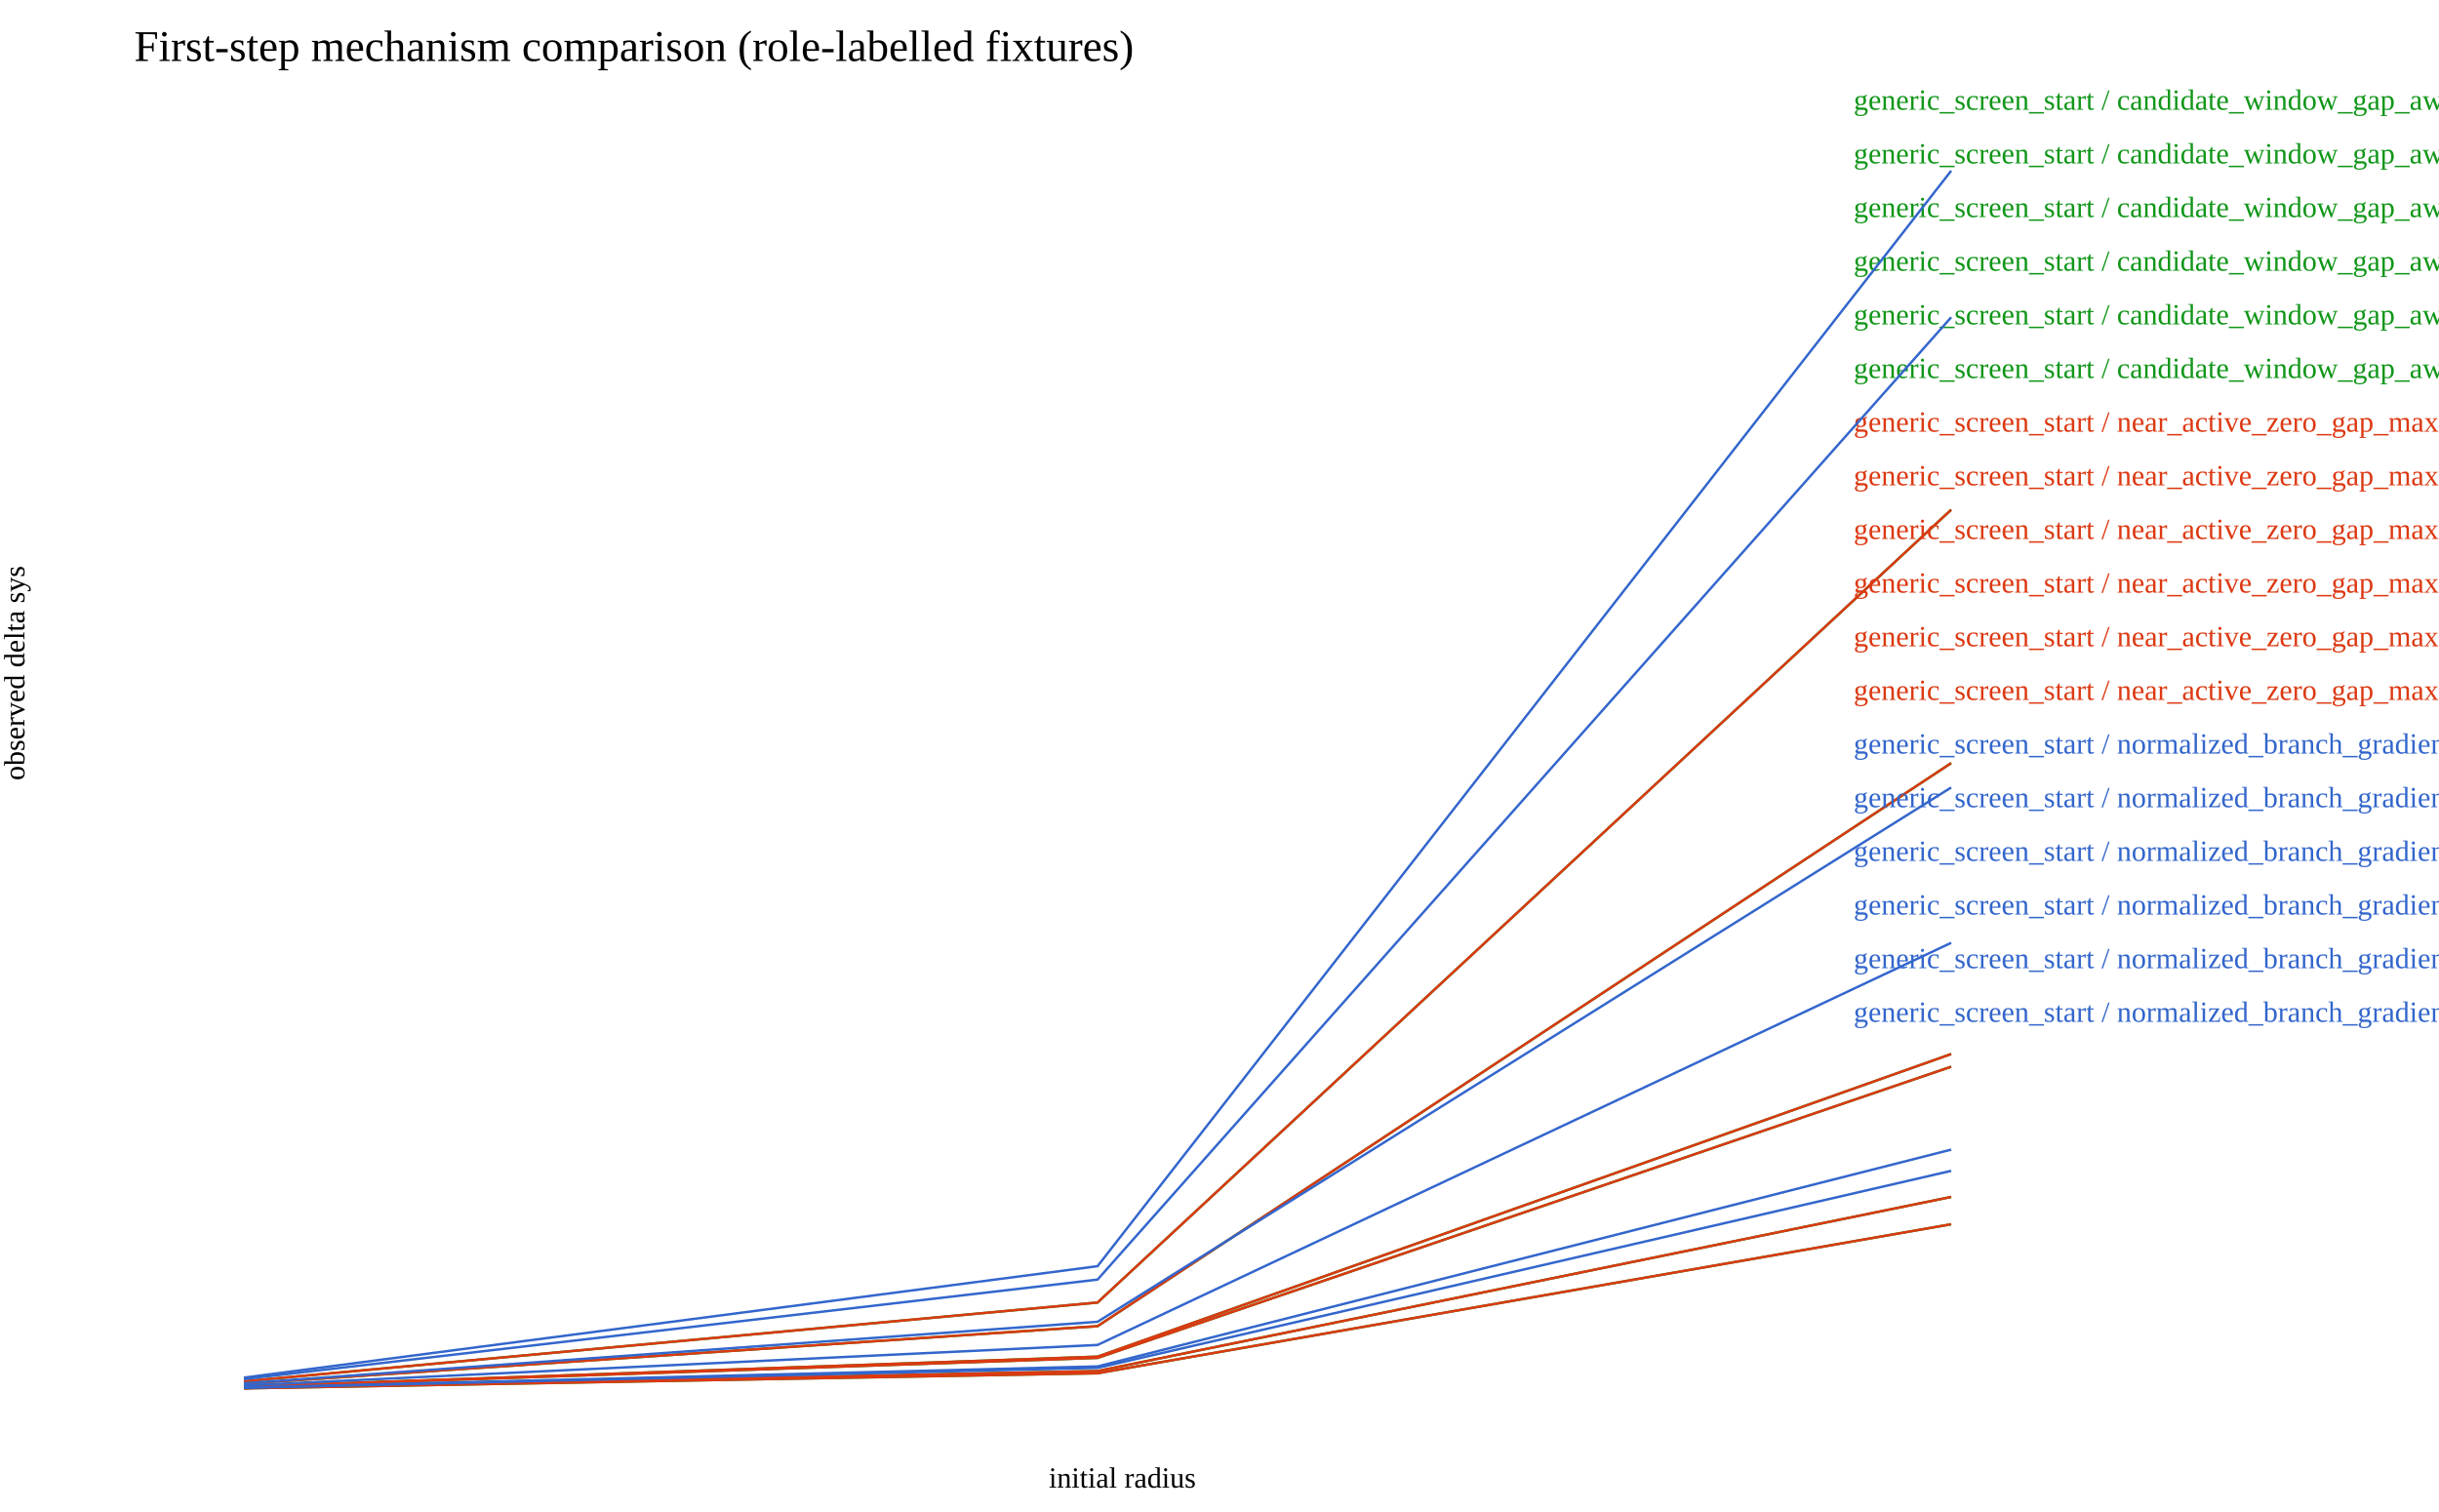
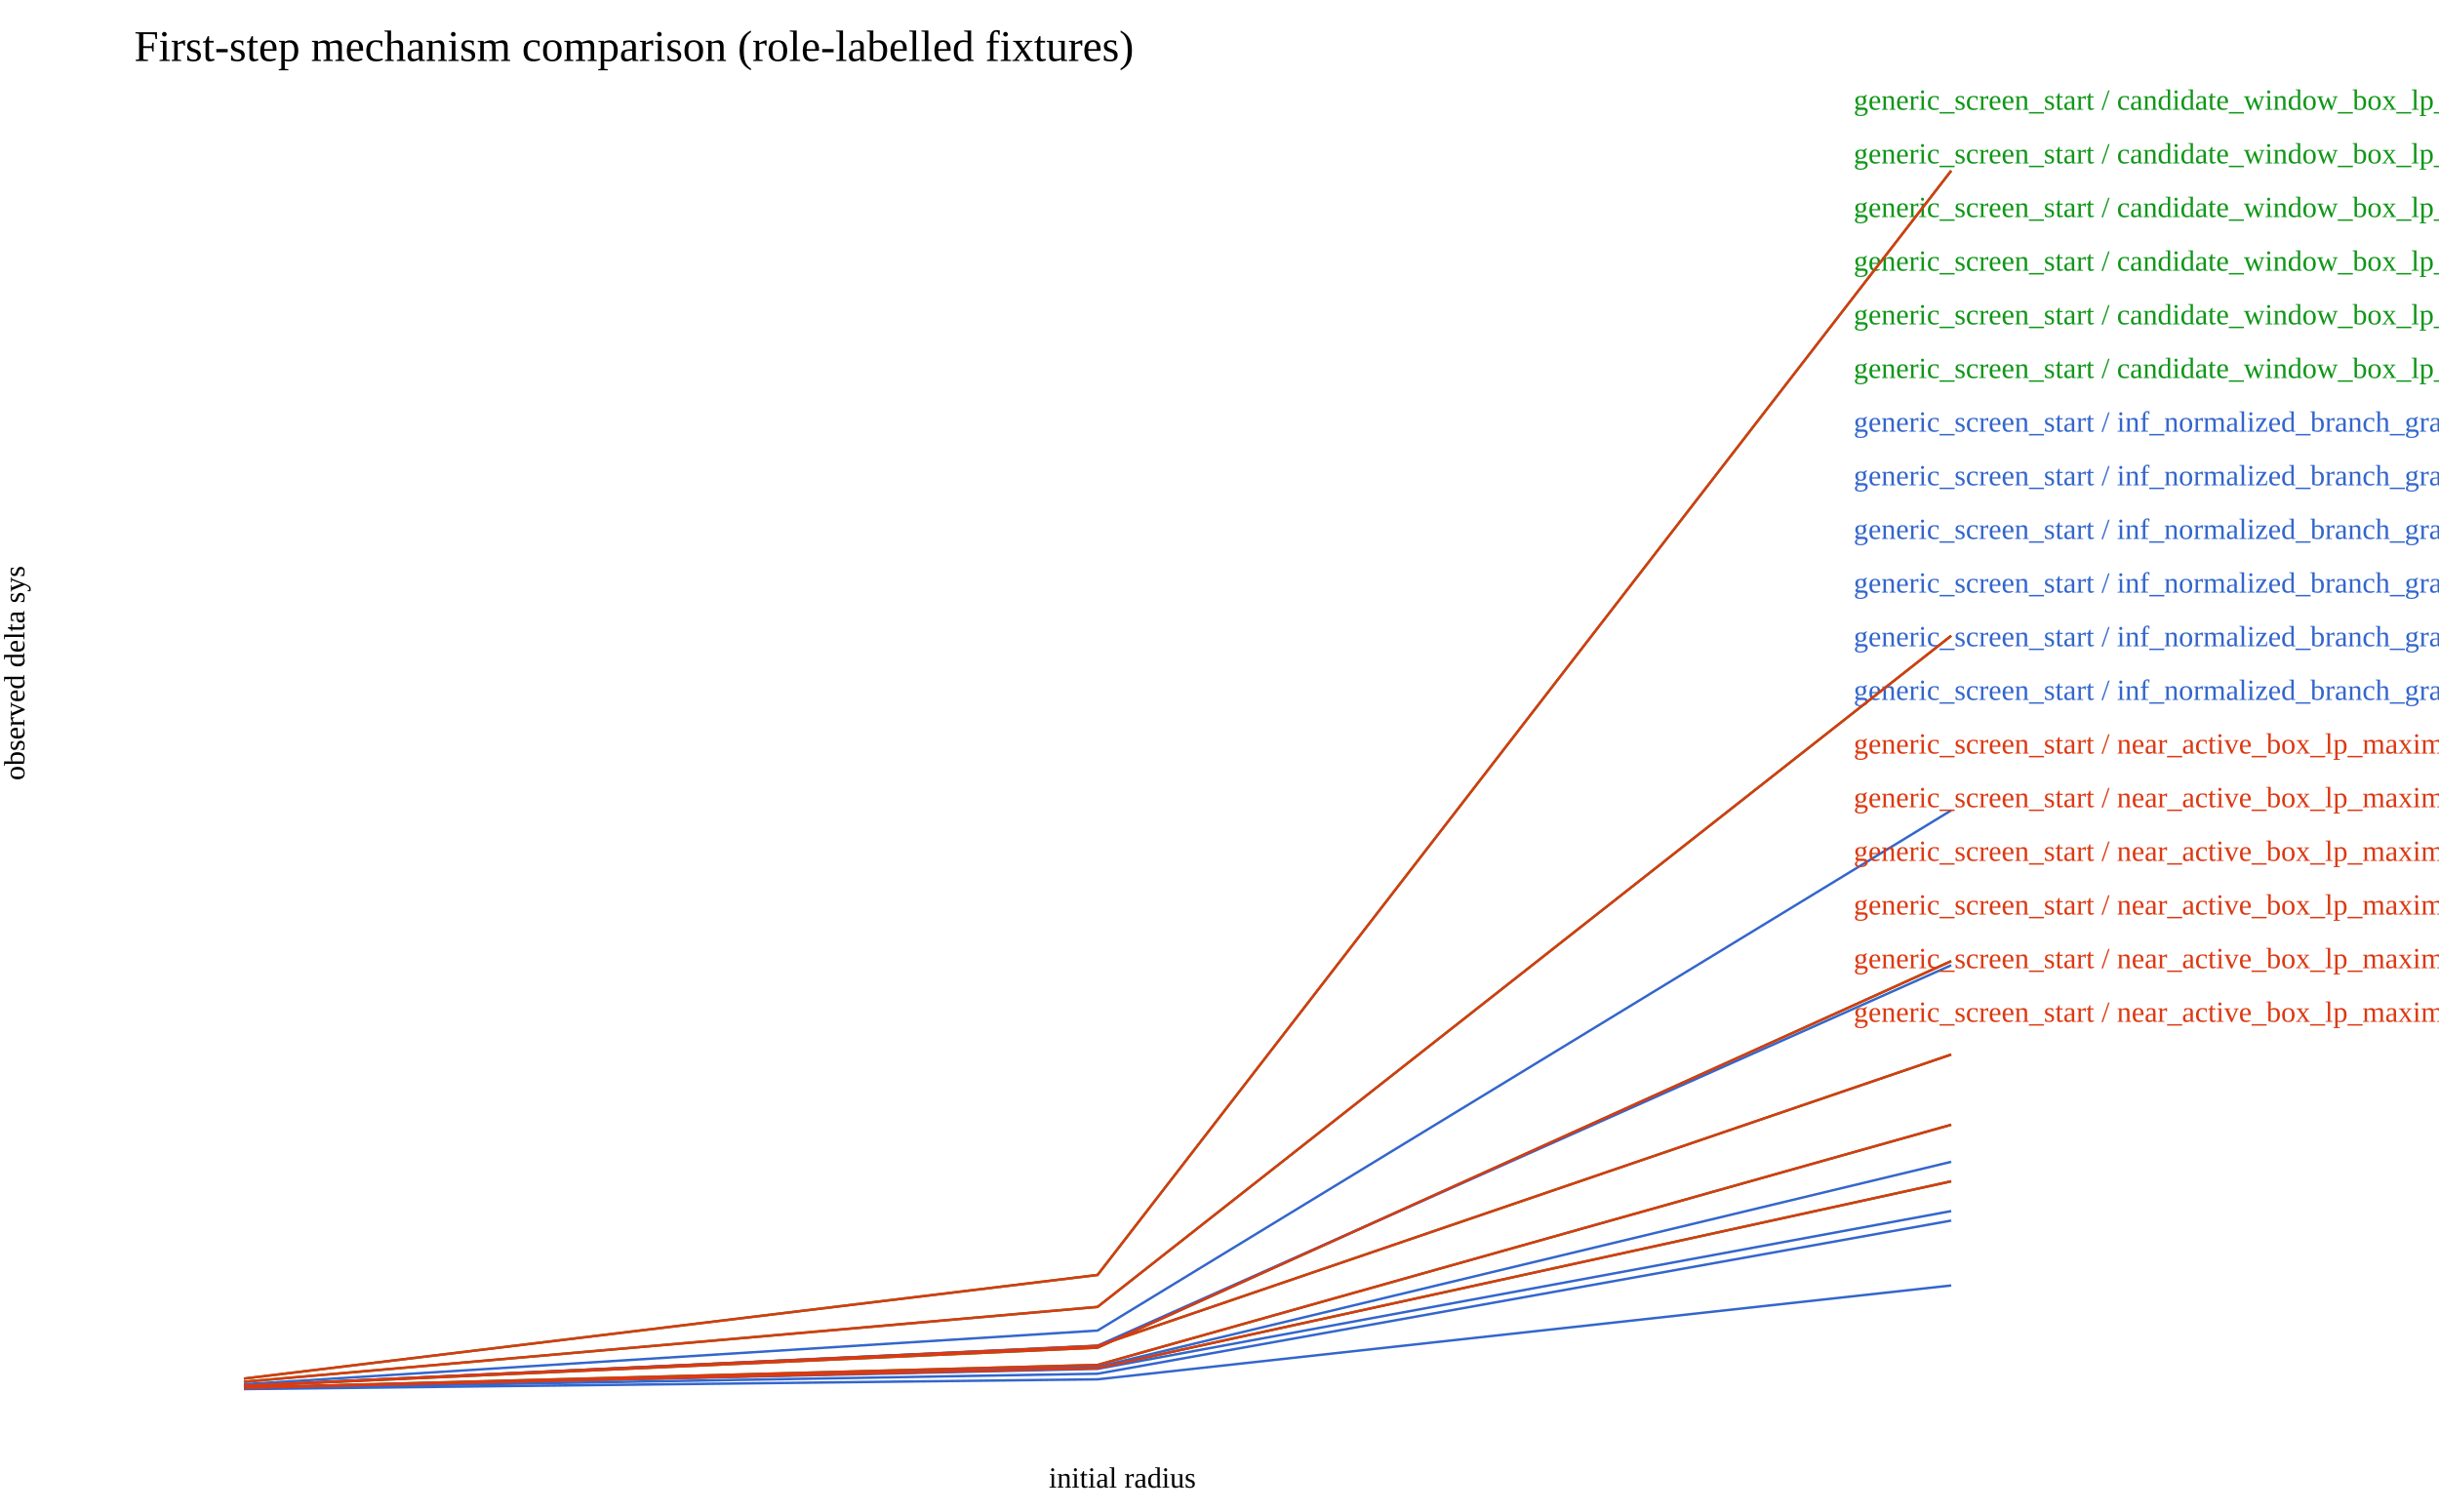
<svg xmlns="http://www.w3.org/2000/svg" width="1000" height="620">
  <rect width="100%" height="100%" fill="white" />
  <text x="55" y="25" font-size="18">First-step mechanism comparison (role-labelled fixtures)</text>
  <text x="430" y="610">initial radius</text>
  <text x="10" y="320" transform="rotate(-90 10,320)">observed delta sys</text>
-   <polyline fill="none" stroke="#109618" points="100.0,569.3 450.0,563.1 800.0,502.0" />
-   <text x="760" y="45" fill="#109618">generic_screen_start / candidate_window_gap_aware_maximin</text>
-   <polyline fill="none" stroke="#109618" points="100.0,567.4 450.0,543.8 800.0,312.9" />
-   <text x="760" y="67" fill="#109618">generic_screen_start / candidate_window_gap_aware_maximin</text>
-   <polyline fill="none" stroke="#109618" points="100.0,568.6 450.0,556.3 800.0,432.2" />
-   <text x="760" y="89" fill="#109618">generic_screen_start / candidate_window_gap_aware_maximin</text>
-   <polyline fill="none" stroke="#109618" points="100.0,569.2 450.0,562.2 800.0,490.8" />
-   <text x="760" y="111" fill="#109618">generic_screen_start / candidate_window_gap_aware_maximin</text>
-   <polyline fill="none" stroke="#109618" points="100.0,568.7 450.0,556.8 800.0,437.4" />
-   <text x="760" y="133" fill="#109618">generic_screen_start / candidate_window_gap_aware_maximin</text>
-   <polyline fill="none" stroke="#109618" points="100.0,566.4 450.0,534.1 800.0,209.0" />
-   <text x="760" y="155" fill="#109618">generic_screen_start / candidate_window_gap_aware_maximin</text>
-   <polyline fill="none" stroke="#dc3912" points="100.0,569.3 450.0,563.1 800.0,502.0" />
-   <text x="760" y="177" fill="#dc3912">generic_screen_start / near_active_zero_gap_maximin</text>
-   <polyline fill="none" stroke="#dc3912" points="100.0,567.4 450.0,543.8 800.0,312.9" />
-   <text x="760" y="199" fill="#dc3912">generic_screen_start / near_active_zero_gap_maximin</text>
-   <polyline fill="none" stroke="#dc3912" points="100.0,568.6 450.0,556.3 800.0,432.2" />
-   <text x="760" y="221" fill="#dc3912">generic_screen_start / near_active_zero_gap_maximin</text>
-   <polyline fill="none" stroke="#dc3912" points="100.0,569.2 450.0,562.2 800.0,490.8" />
-   <text x="760" y="243" fill="#dc3912">generic_screen_start / near_active_zero_gap_maximin</text>
-   <polyline fill="none" stroke="#dc3912" points="100.0,568.7 450.0,556.8 800.0,437.4" />
-   <text x="760" y="265" fill="#dc3912">generic_screen_start / near_active_zero_gap_maximin</text>
-   <polyline fill="none" stroke="#dc3912" points="100.0,566.4 450.0,534.1 800.0,209.0" />
-   <text x="760" y="287" fill="#dc3912">generic_screen_start / near_active_zero_gap_maximin</text>
-   <polyline fill="none" stroke="#3366cc" points="100.0,569.1 450.0,560.9 800.0,480.1" />
-   <text x="760" y="309" fill="#3366cc">generic_screen_start / normalized_branch_gradient</text>
-   <polyline fill="none" stroke="#3366cc" points="100.0,565.5 450.0,524.7 800.0,130.1" />
-   <text x="760" y="331" fill="#3366cc">generic_screen_start / normalized_branch_gradient</text>
-   <polyline fill="none" stroke="#3366cc" points="100.0,567.2 450.0,542.0 800.0,322.9" />
-   <text x="760" y="353" fill="#3366cc">generic_screen_start / normalized_branch_gradient</text>
-   <polyline fill="none" stroke="#3366cc" points="100.0,569.0 450.0,560.3 800.0,471.4" />
-   <text x="760" y="375" fill="#3366cc">generic_screen_start / normalized_branch_gradient</text>
-   <polyline fill="none" stroke="#3366cc" points="100.0,568.1 450.0,551.5 800.0,386.6" />
-   <text x="760" y="397" fill="#3366cc">generic_screen_start / normalized_branch_gradient</text>
-   <polyline fill="none" stroke="#3366cc" points="100.0,564.9 450.0,519.2 800.0,70.0" />
-   <text x="760" y="419" fill="#3366cc">generic_screen_start / normalized_branch_gradient</text>
+   <polyline fill="none" stroke="#109618" points="100.0,569.1 450.0,561.0 800.0,484.4" />
+   <text x="760" y="45" fill="#109618">generic_screen_start / candidate_window_box_lp_maximin</text>
+   <polyline fill="none" stroke="#109618" points="100.0,566.6 450.0,535.9 800.0,260.7" />
+   <text x="760" y="67" fill="#109618">generic_screen_start / candidate_window_box_lp_maximin</text>
+   <polyline fill="none" stroke="#109618" points="100.0,568.2 450.0,551.9 800.0,432.4" />
+   <text x="760" y="89" fill="#109618">generic_screen_start / candidate_window_box_lp_maximin</text>
+   <polyline fill="none" stroke="#109618" points="100.0,569.0 450.0,559.7 800.0,461.2" />
+   <text x="760" y="111" fill="#109618">generic_screen_start / candidate_window_box_lp_maximin</text>
+   <polyline fill="none" stroke="#109618" points="100.0,568.3 450.0,552.6 800.0,394.1" />
+   <text x="760" y="133" fill="#109618">generic_screen_start / candidate_window_box_lp_maximin</text>
+   <polyline fill="none" stroke="#109618" points="100.0,565.3 450.0,522.8 800.0,70.0" />
+   <text x="760" y="155" fill="#109618">generic_screen_start / candidate_window_box_lp_maximin</text>
+   <polyline fill="none" stroke="#3366cc" points="100.0,569.6 450.0,565.6 800.0,527.1" />
+   <text x="760" y="177" fill="#3366cc">generic_screen_start / inf_normalized_branch_gradient</text>
+   <polyline fill="none" stroke="#3366cc" points="100.0,568.2 450.0,551.8 800.0,395.8" />
+   <text x="760" y="199" fill="#3366cc">generic_screen_start / inf_normalized_branch_gradient</text>
+   <polyline fill="none" stroke="#3366cc" points="100.0,569.1 450.0,561.3 800.0,496.6" />
+   <text x="760" y="221" fill="#3366cc">generic_screen_start / inf_normalized_branch_gradient</text>
+   <polyline fill="none" stroke="#3366cc" points="100.0,569.3 450.0,563.3 800.0,500.5" />
+   <text x="760" y="243" fill="#3366cc">generic_screen_start / inf_normalized_branch_gradient</text>
+   <polyline fill="none" stroke="#3366cc" points="100.0,569.0 450.0,560.5 800.0,476.4" />
+   <text x="760" y="265" fill="#3366cc">generic_screen_start / inf_normalized_branch_gradient</text>
+   <polyline fill="none" stroke="#3366cc" points="100.0,567.6 450.0,545.6 800.0,332.3" />
+   <text x="760" y="287" fill="#3366cc">generic_screen_start / inf_normalized_branch_gradient</text>
+   <polyline fill="none" stroke="#dc3912" points="100.0,569.1 450.0,561.0 800.0,484.4" />
+   <text x="760" y="309" fill="#dc3912">generic_screen_start / near_active_box_lp_maximin</text>
+   <polyline fill="none" stroke="#dc3912" points="100.0,566.6 450.0,535.9 800.0,260.7" />
+   <text x="760" y="331" fill="#dc3912">generic_screen_start / near_active_box_lp_maximin</text>
+   <polyline fill="none" stroke="#dc3912" points="100.0,568.2 450.0,551.9 800.0,432.4" />
+   <text x="760" y="353" fill="#dc3912">generic_screen_start / near_active_box_lp_maximin</text>
+   <polyline fill="none" stroke="#dc3912" points="100.0,569.0 450.0,559.7 800.0,461.2" />
+   <text x="760" y="375" fill="#dc3912">generic_screen_start / near_active_box_lp_maximin</text>
+   <polyline fill="none" stroke="#dc3912" points="100.0,568.3 450.0,552.6 800.0,394.1" />
+   <text x="760" y="397" fill="#dc3912">generic_screen_start / near_active_box_lp_maximin</text>
+   <polyline fill="none" stroke="#dc3912" points="100.0,565.3 450.0,522.8 800.0,70.0" />
+   <text x="760" y="419" fill="#dc3912">generic_screen_start / near_active_box_lp_maximin</text>
</svg>
